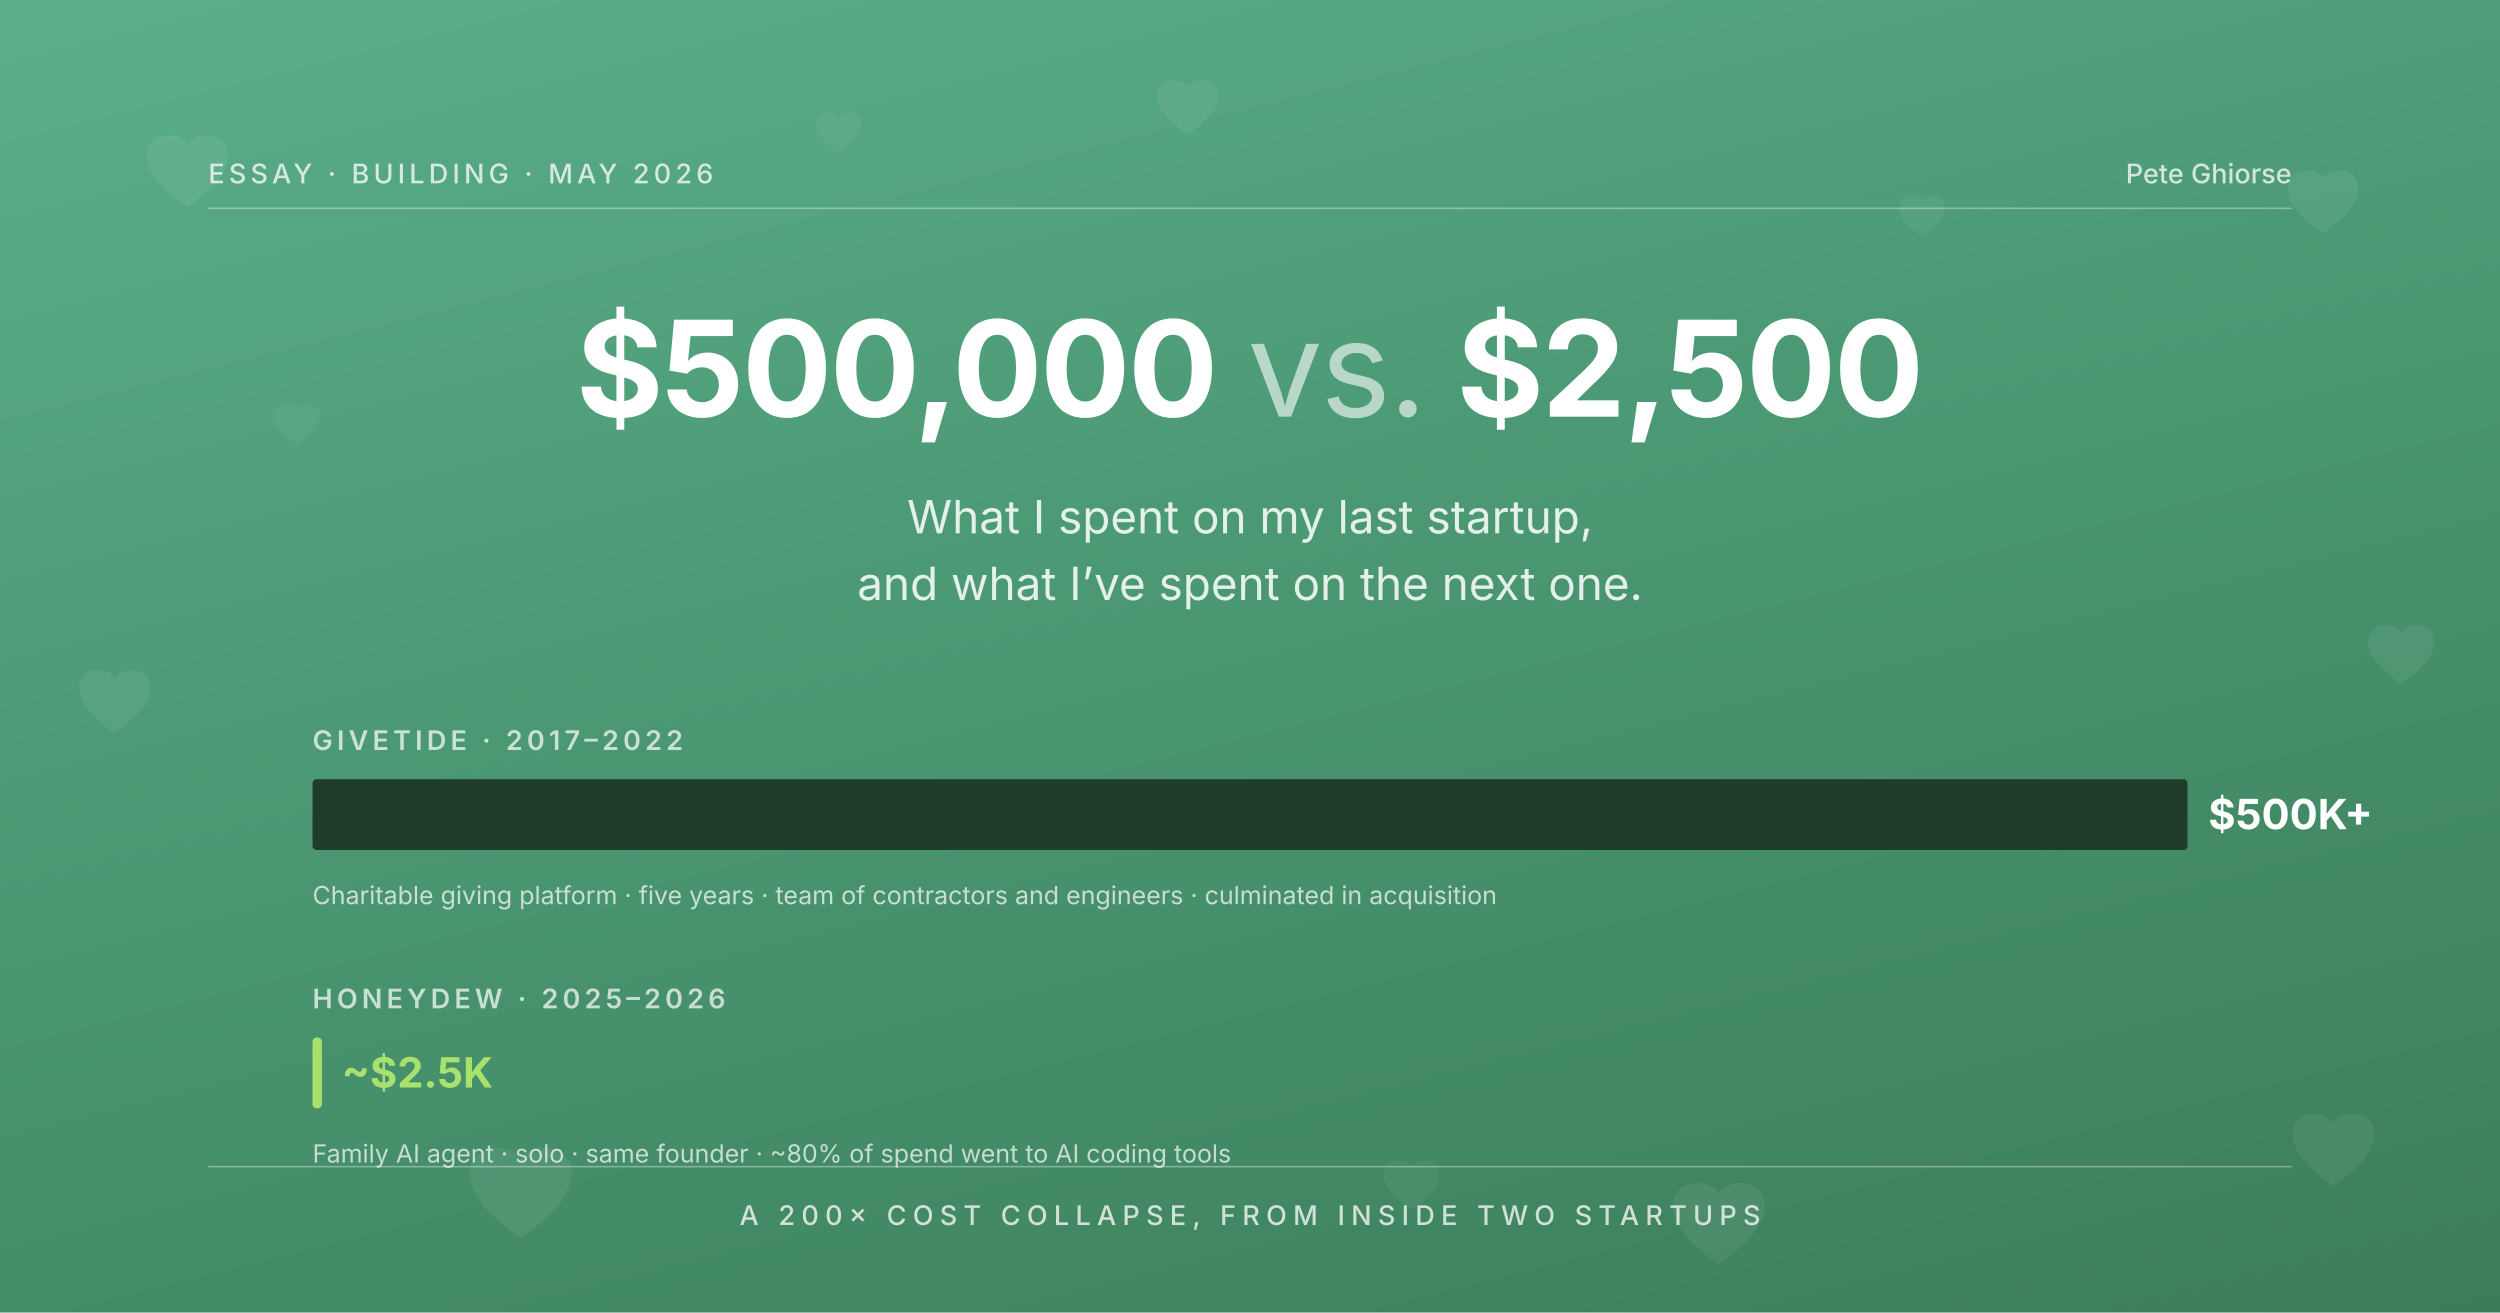
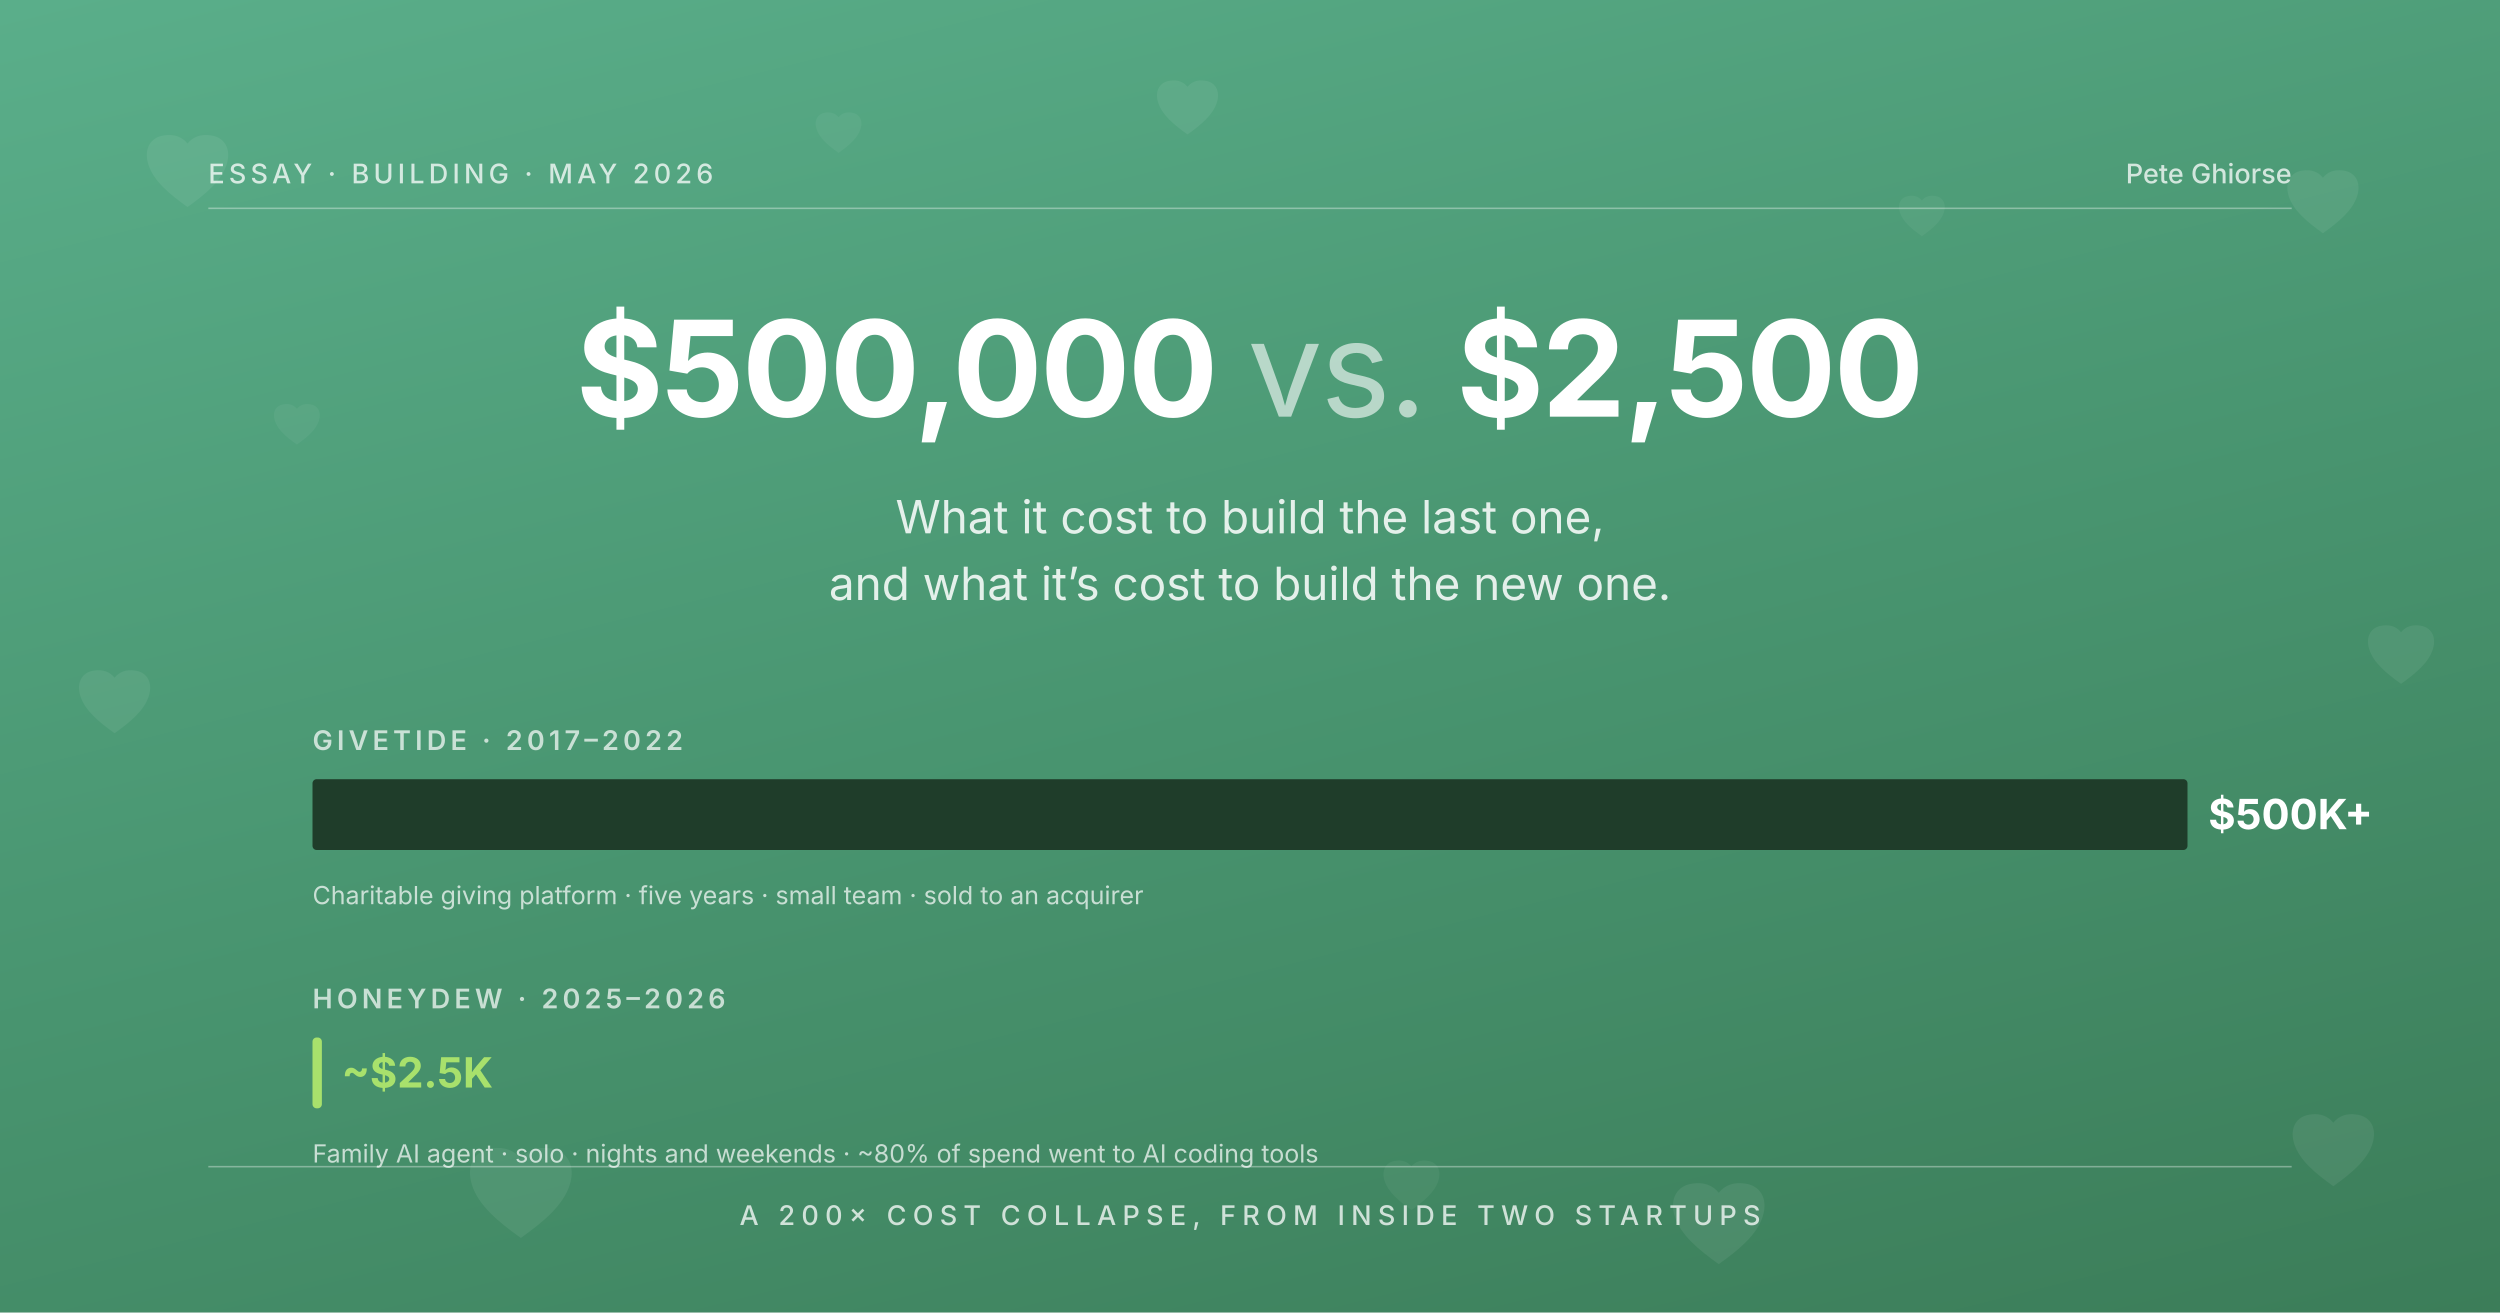
<svg xmlns="http://www.w3.org/2000/svg" viewBox="0 0 1200 630" font-family="-apple-system, BlinkMacSystemFont, 'Inter', 'Helvetica Neue', sans-serif">
  <defs>
    <linearGradient id="heroBgGrad" x1="0%" y1="0%" x2="100%" y2="100%" gradientTransform="rotate(20)">
      <stop offset="0%" stop-color="#5AAE8A" />
      <stop offset="50%" stop-color="#48946F" />
      <stop offset="100%" stop-color="#3A7A56" />
    </linearGradient>
    <symbol id="hdHeart" viewBox="0 0 512 512">
      <path d="M256 380 C 200 340, 152 300, 136 250 C 120 200, 144 165, 184 160 C 216 155, 240 165, 256 185 C 272 165, 296 155, 328 160 C 368 165, 392 200, 376 250 C 360 300, 312 340, 256 380 Z" fill="currentColor" />
    </symbol>
  </defs>
  <rect width="1200" height="630" fill="url(#heroBgGrad)" />
  <g color="rgba(255,255,255,0.07)">
    <use href="#hdHeart" x="50" y="40" width="80" height="80" />
    <use href="#hdHeart" x="200" y="520" width="100" height="100" />
    <use href="#hdHeart" x="540" y="20" width="60" height="60" />
    <use href="#hdHeart" x="780" y="540" width="90" height="90" />
    <use href="#hdHeart" x="1080" y="60" width="70" height="70" />
    <use href="#hdHeart" x="1080" y="510" width="80" height="80" />
    <use href="#hdHeart" x="20" y="300" width="70" height="70" />
    <use href="#hdHeart" x="1120" y="280" width="65" height="65" />
  </g>
  <g color="rgba(255,255,255,0.05)">
    <use href="#hdHeart" x="380" y="40" width="45" height="45" />
    <use href="#hdHeart" x="900" y="80" width="45" height="45" />
    <use href="#hdHeart" x="650" y="540" width="55" height="55" />
    <use href="#hdHeart" x="120" y="180" width="45" height="45" />
  </g>
  <line x1="100" y1="100" x2="1100" y2="100" stroke="rgba(255,255,255,0.35)" stroke-width="0.75" />
  <text x="100" y="88" fill="rgba(255,255,255,0.75)" font-size="13" letter-spacing="2" font-weight="500">ESSAY · BUILDING · MAY 2026</text>
  <text x="1100" y="88" text-anchor="end" fill="rgba(255,255,255,0.75)" font-size="13" font-weight="500">Pete Ghiorse</text>
  <text x="600" y="200" text-anchor="middle" fill="#FFFFFF" font-size="64" font-weight="700" letter-spacing="-1">$500,000 <tspan fill="rgba(255,255,255,0.6)" font-weight="400">vs.</tspan> $2,500</text>
-   <text x="600" y="256" text-anchor="middle" fill="rgba(255,255,255,0.85)" font-size="22" font-weight="400">What I spent on my last startup,</text>
-   <text x="600" y="288" text-anchor="middle" fill="rgba(255,255,255,0.85)" font-size="22" font-weight="400">and what I’ve spent on the next one.</text>
+   <text x="600" y="256" text-anchor="middle" fill="rgba(255,255,255,0.85)" font-size="22" font-weight="400">What it cost to build the last one,</text>
+   <text x="600" y="288" text-anchor="middle" fill="rgba(255,255,255,0.85)" font-size="22" font-weight="400">and what it’s cost to build the new one.</text>
  <g transform="translate(150, 360)">
    <text x="0" y="0" fill="rgba(255,255,255,0.7)" font-size="13" letter-spacing="2" font-weight="600">GIVETIDE · 2017–2022</text>
    <rect x="0" y="14" width="900" height="34" rx="2" fill="#1F3D2A" />
    <text x="910" y="38" fill="#FFFFFF" font-size="20" font-weight="700">$500K+</text>
-     <text x="0" y="74" fill="rgba(255,255,255,0.7)" font-size="12">Charitable giving platform · five years · team of contractors and engineers · culminated in acquisition</text>
+     <text x="0" y="74" fill="rgba(255,255,255,0.7)" font-size="12">Charitable giving platform · five years · small team · sold to an acquirer</text>
    <text x="0" y="124" fill="rgba(255,255,255,0.7)" font-size="13" letter-spacing="2" font-weight="600">HONEYDEW · 2025–2026</text>
    <rect x="0" y="138" width="4.5" height="34" rx="2" fill="#A8E16C" />
    <text x="14" y="162" fill="#A8E16C" font-size="20" font-weight="700">~$2.5K</text>
-     <text x="0" y="198" fill="rgba(255,255,255,0.7)" font-size="12">Family AI agent · solo · same founder · ~80% of spend went to AI coding tools</text>
+     <text x="0" y="198" fill="rgba(255,255,255,0.7)" font-size="12">Family AI agent · solo · nights and weekends · ~80% of spend went to AI coding tools</text>
  </g>
  <line x1="100" y1="560" x2="1100" y2="560" stroke="rgba(255,255,255,0.35)" stroke-width="0.75" />
  <text x="600" y="588" text-anchor="middle" fill="rgba(255,255,255,0.75)" font-size="13" letter-spacing="3" font-weight="500">A 200× COST COLLAPSE, FROM INSIDE TWO STARTUPS</text>
</svg>
